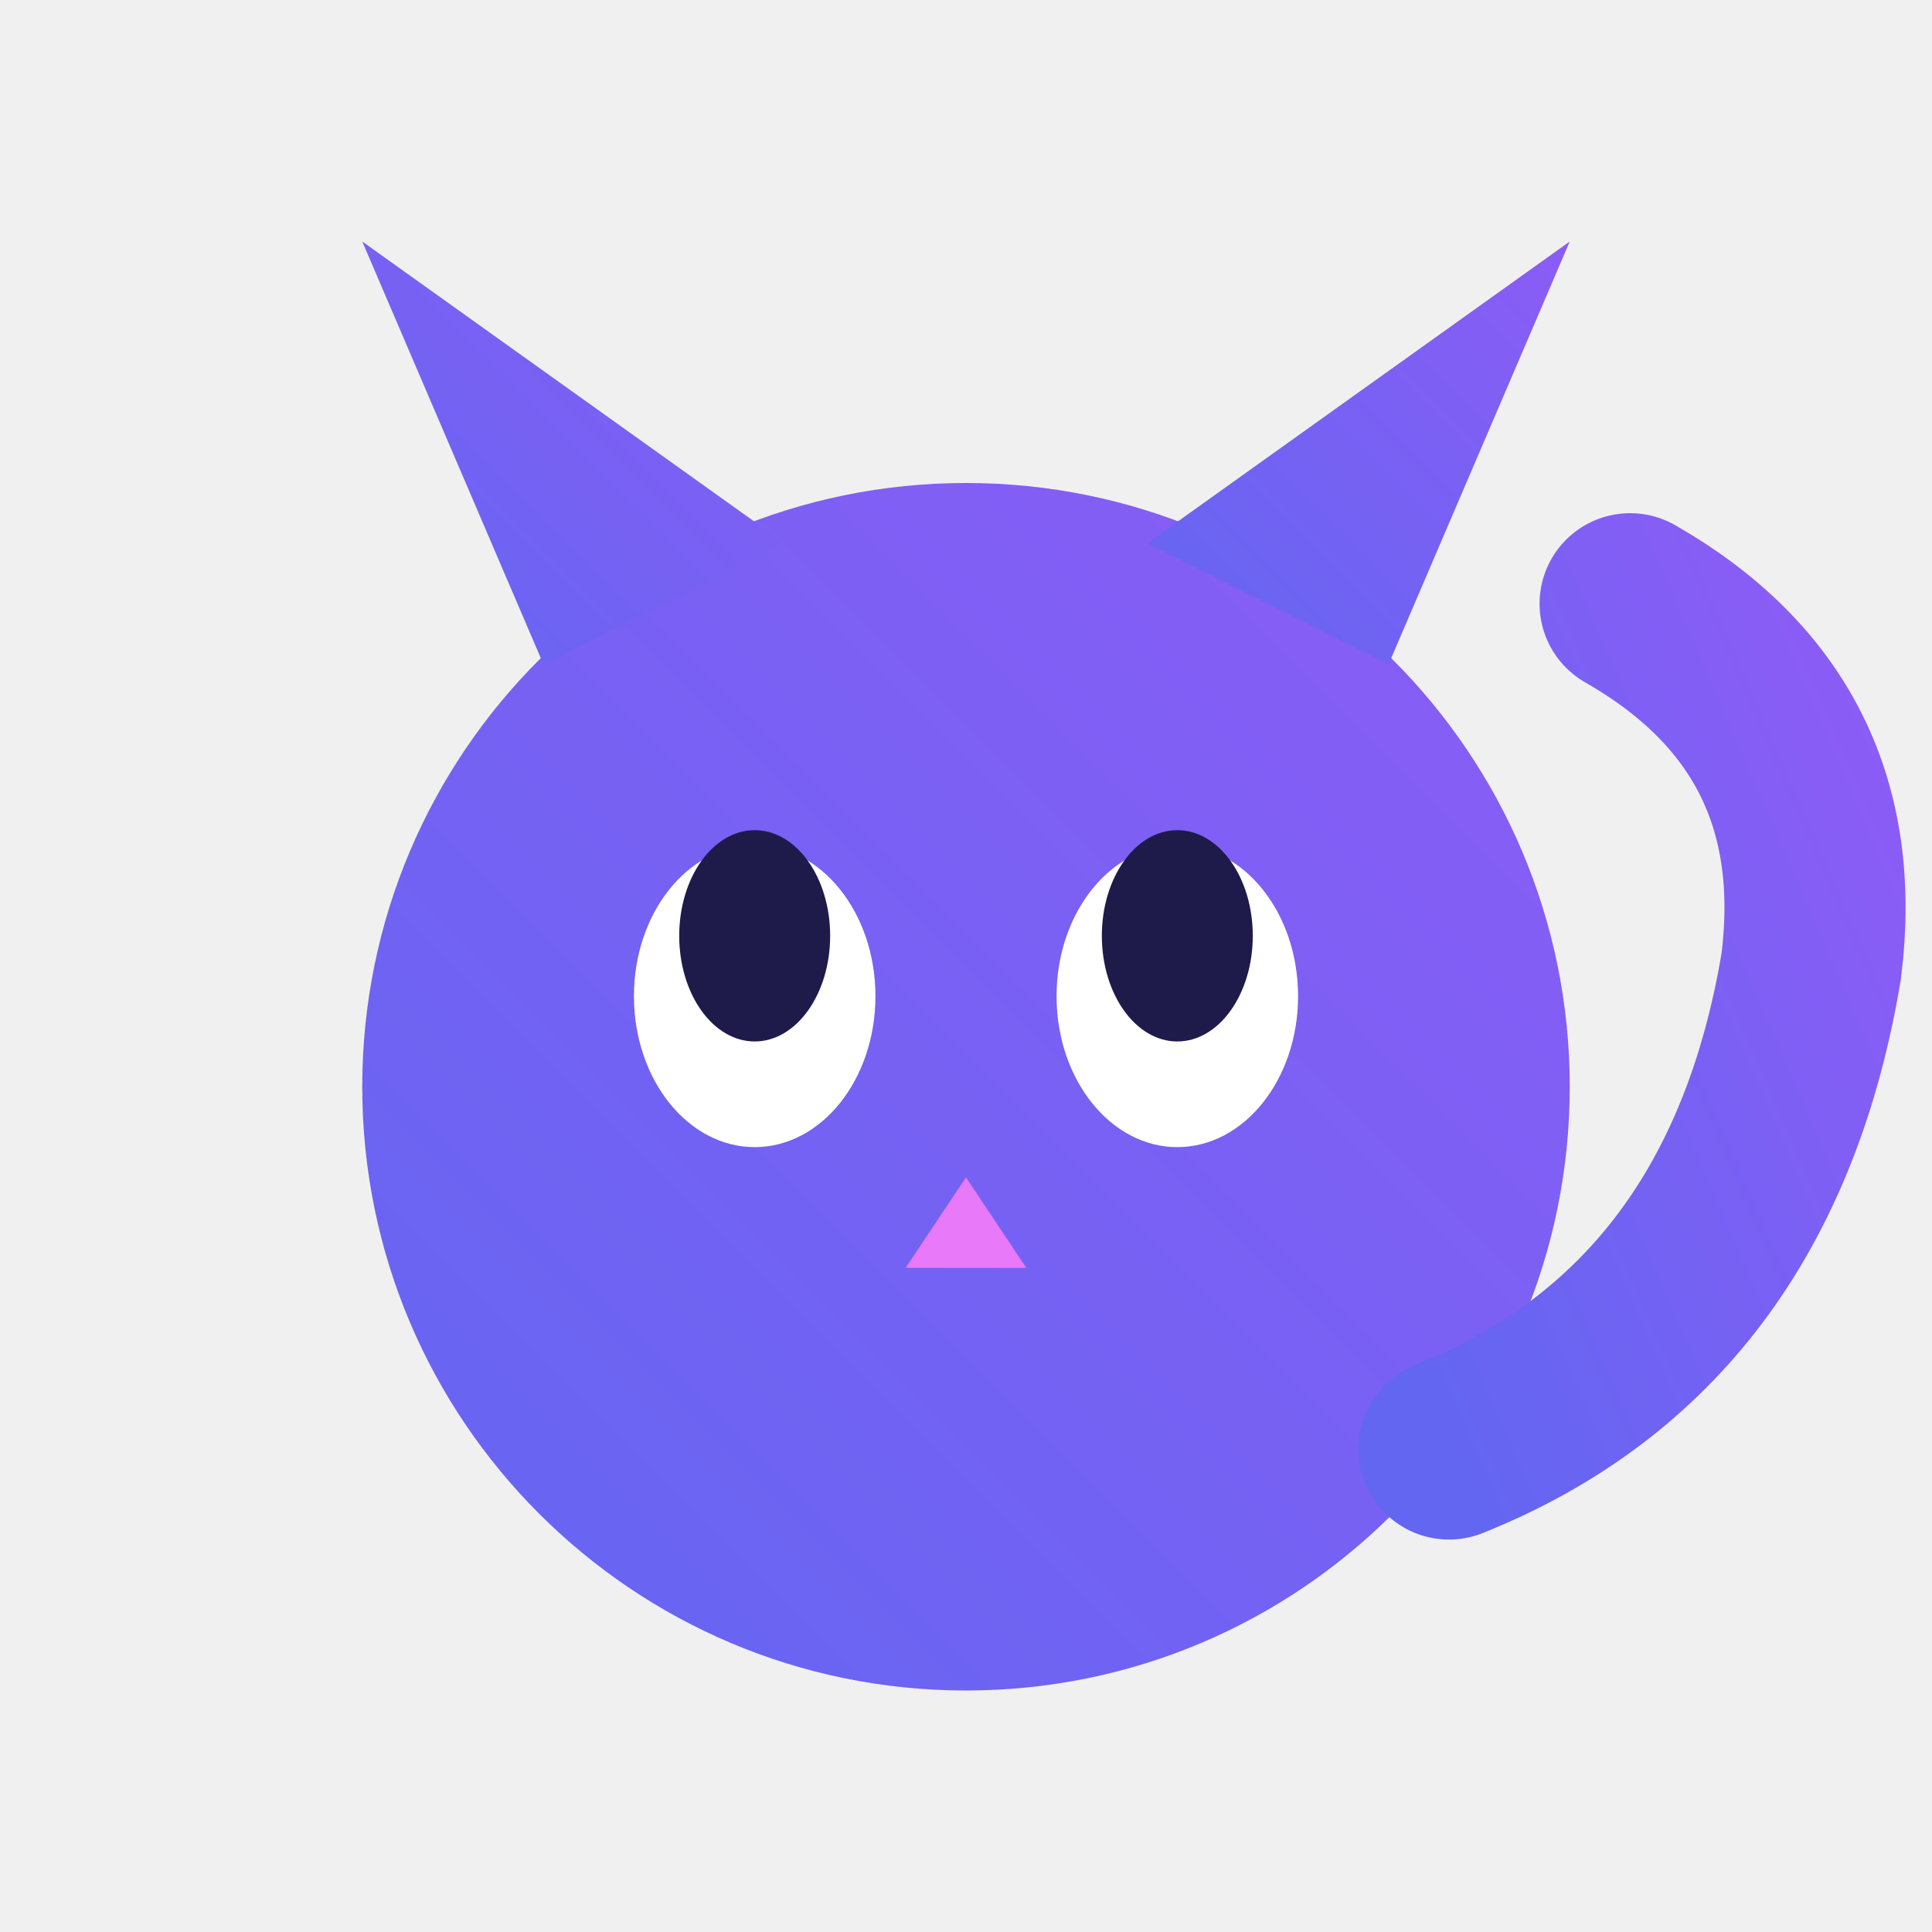
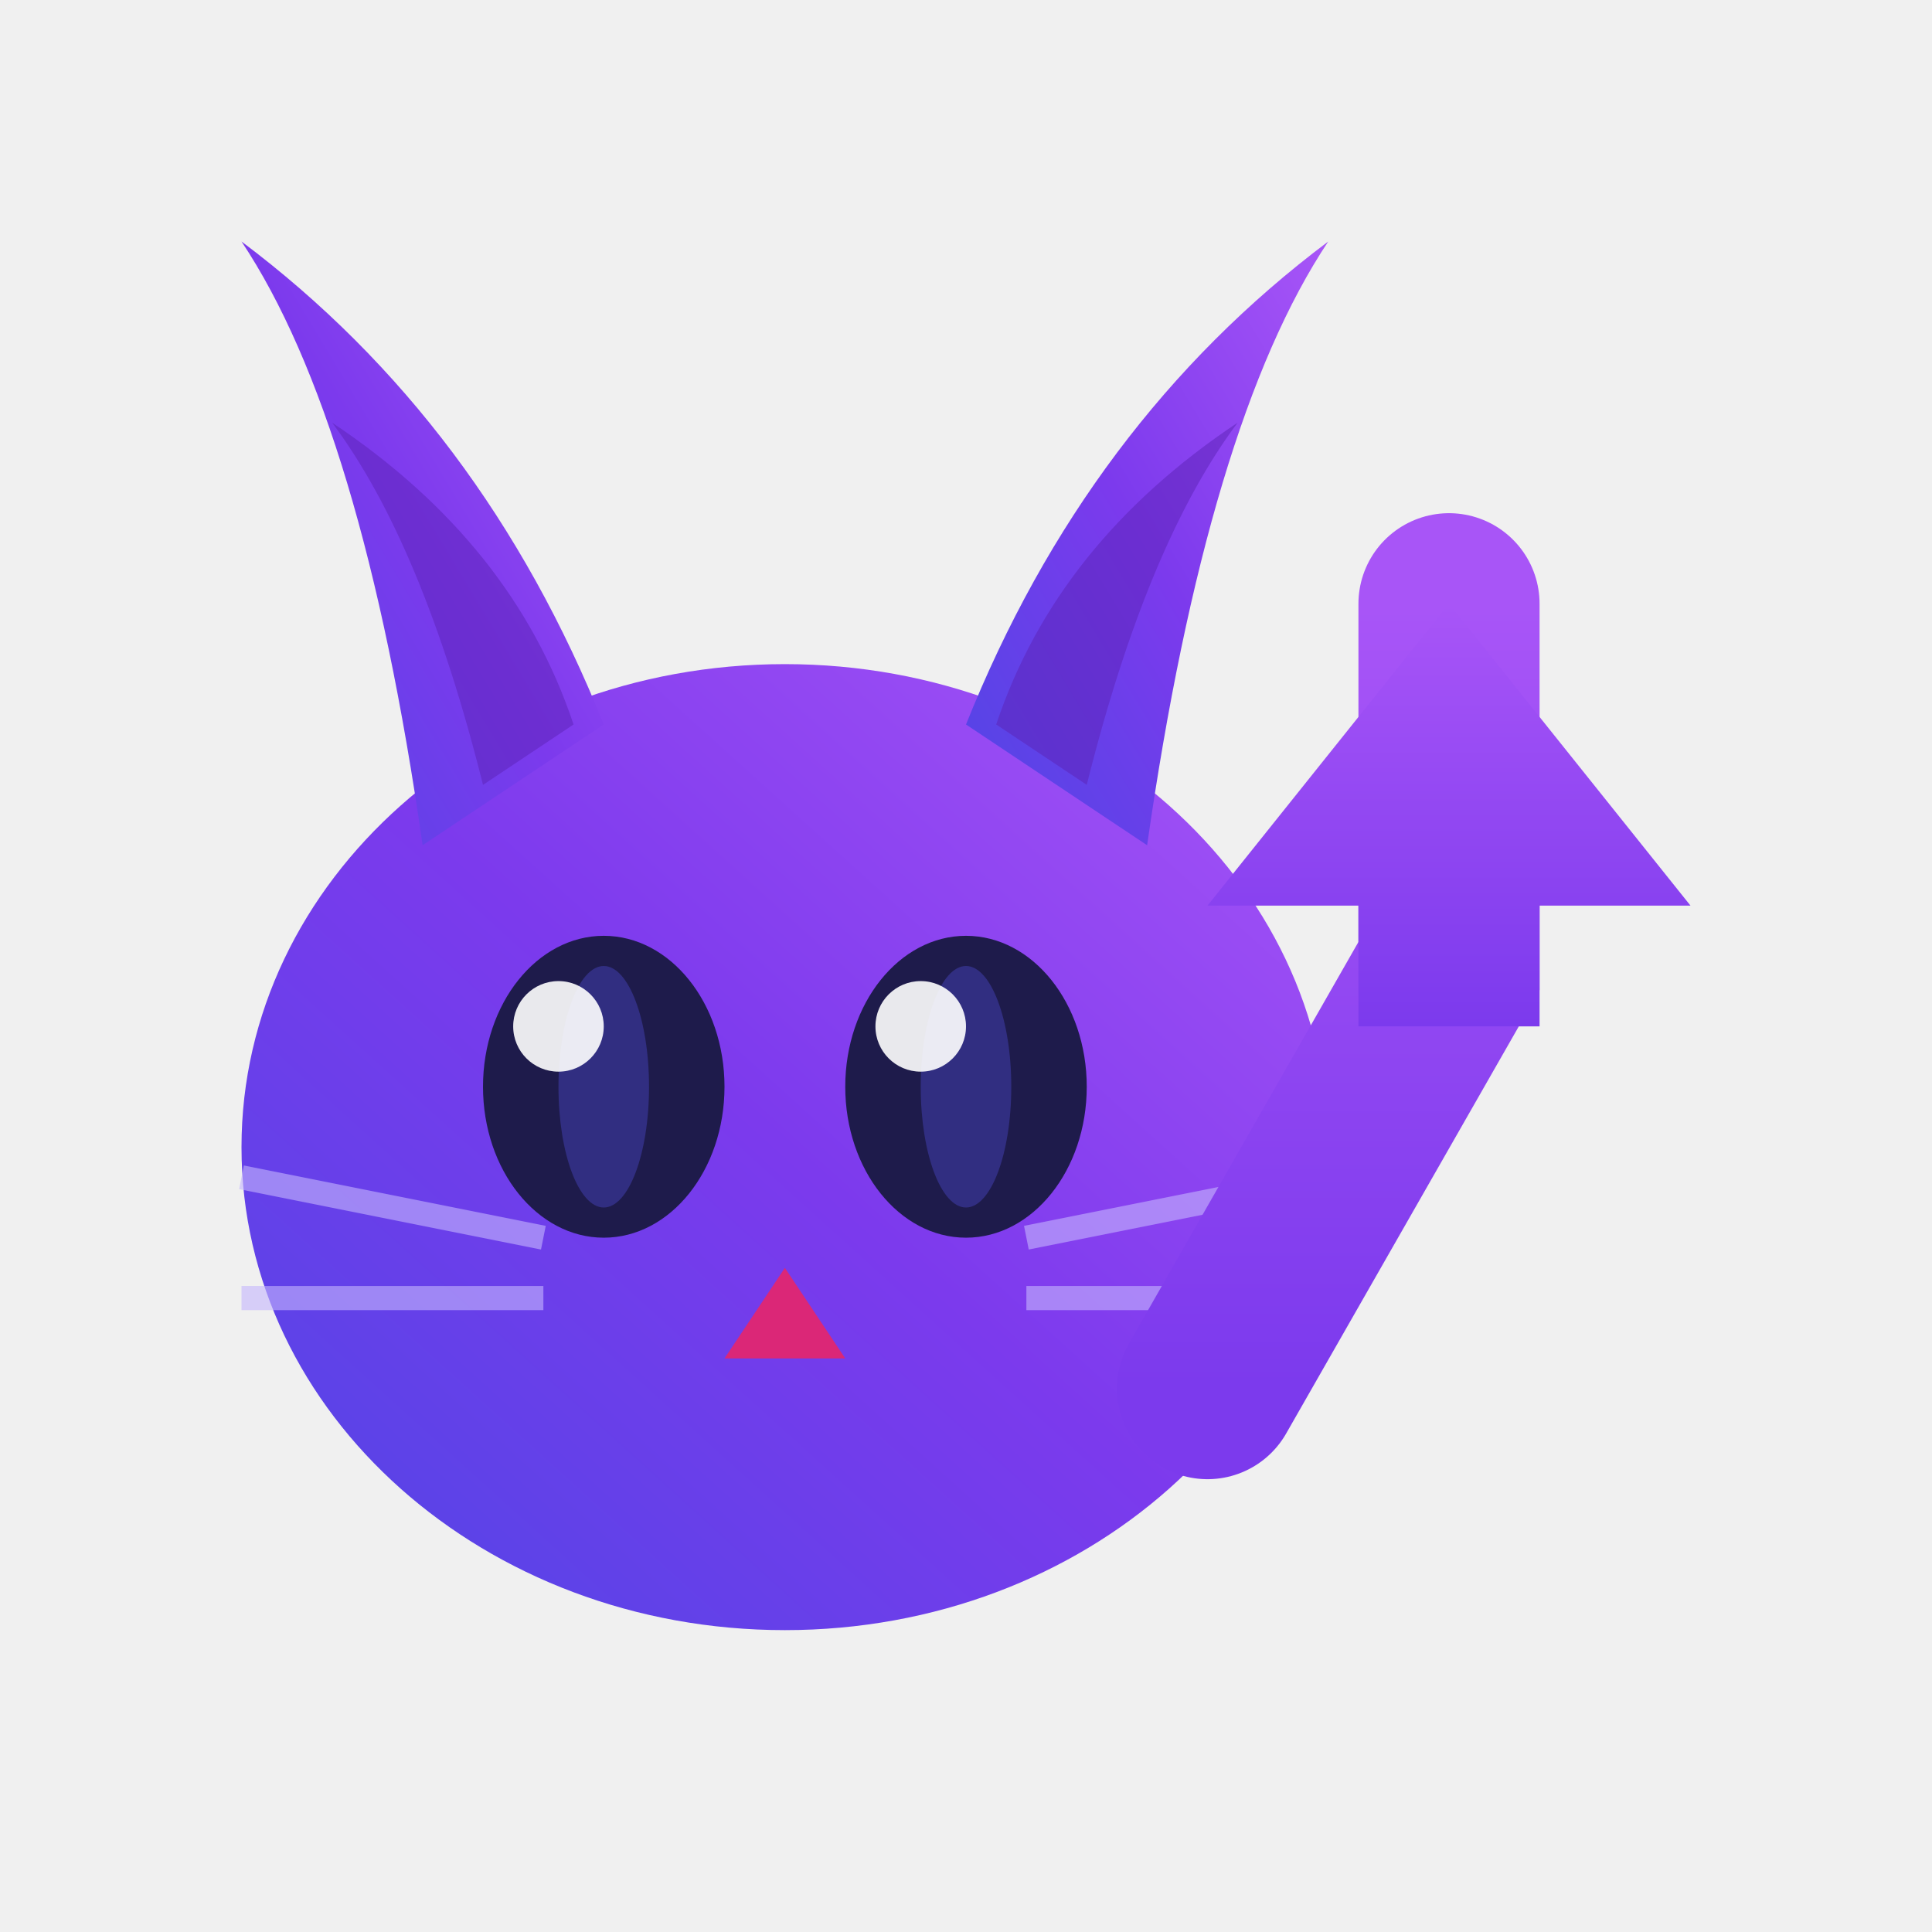
<svg xmlns="http://www.w3.org/2000/svg" viewBox="0 0 64 64" fill="none">
  <defs>
    <linearGradient id="catGrad" x1="0%" y1="100%" x2="100%" y2="0%">
-       <stop offset="0%" style="stop-color:#6366F1" />
-       <stop offset="100%" style="stop-color:#8B5CF6" />
+       <stop offset="0%" style="stop-color:#4F46E5" />
+       <stop offset="50%" style="stop-color:#7C3AED" />
+       <stop offset="100%" style="stop-color:#A855F7" />
+     </linearGradient>
+     <linearGradient id="arrowGrad" x1="0%" y1="100%" x2="0%" y2="0%">
+       <stop offset="0%" style="stop-color:#7C3AED" />
+       <stop offset="100%" style="stop-color:#A855F7" />
    </linearGradient>
  </defs>
-   <g transform="translate(32, 36)">
-     <circle cx="0" cy="0" r="20" fill="url(#catGrad)" />
-     <path d="M-14 -14 L-20 -28 L-6 -18 Z" fill="url(#catGrad)" />
-     <path d="M14 -14 L20 -28 L6 -18 Z" fill="url(#catGrad)" />
-     <ellipse cx="-7" cy="-3" rx="4" ry="5" fill="white" />
-     <ellipse cx="7" cy="-3" rx="4" ry="5" fill="white" />
-     <ellipse cx="-7" cy="-5" rx="2.5" ry="3.5" fill="#1E1B4B" />
-     <ellipse cx="7" cy="-5" rx="2.5" ry="3.5" fill="#1E1B4B" />
-     <path d="M0 3 L-2 6 L2 6 Z" fill="#E879F9" />
-     <path d="M16 12 Q26 8 28 -4 Q29 -12 22 -16" stroke="url(#catGrad)" stroke-width="6" fill="none" stroke-linecap="round" />
+   <g transform="translate(26, 38)">
+     <ellipse cx="0" cy="0" rx="18" ry="16" fill="url(#catGrad)" />
+     <path d="M-12 -10 Q-14 -24 -18 -30 Q-10 -24 -6 -14 Z" fill="url(#catGrad)" />
+     <path d="M12 -10 Q14 -24 18 -30 Q10 -24 6 -14 Z" fill="url(#catGrad)" />
+     <path d="M-10 -12 Q-12 -20 -15 -24 Q-9 -20 -7 -14 Z" fill="#5B21B6" opacity="0.5" />
+     <path d="M10 -12 Q12 -20 15 -24 Q9 -20 7 -14 Z" fill="#5B21B6" opacity="0.5" />
+     <ellipse cx="-6" cy="-2" rx="4" ry="5" fill="#1E1B4B" />
+     <ellipse cx="6" cy="-2" rx="4" ry="5" fill="#1E1B4B" />
+     <ellipse cx="-6" cy="-2" rx="1.5" ry="4" fill="#312E81" />
+     <ellipse cx="6" cy="-2" rx="1.5" ry="4" fill="#312E81" />
+     <circle cx="-7.5" cy="-4" r="1.5" fill="white" opacity="0.9" />
+     <circle cx="4.5" cy="-4" r="1.5" fill="white" opacity="0.9" />
+     <path d="M0 4 L-2 7 L2 7 Z" fill="#DB2777" />
+     <g stroke="#C4B5FD" stroke-width="0.8" opacity="0.6">
+       <line x1="-8" y1="3" x2="-18" y2="1" />
+       <line x1="-8" y1="5" x2="-18" y2="5" />
+       <line x1="8" y1="3" x2="18" y2="1" />
+       <line x1="8" y1="5" x2="18" y2="5" />
+     </g>
+   </g>
+   <g transform="translate(48, 24)">
+     <path d="M-8 22 Q-4 15 0 8 L0 -4" stroke="url(#arrowGrad)" stroke-width="6" fill="none" stroke-linecap="round" />
+     <path d="M0 -4 L-8 6 L-3 6 L-3 10 L3 10 L3 6 L8 6 Z" fill="url(#arrowGrad)" />
  </g>
</svg>
